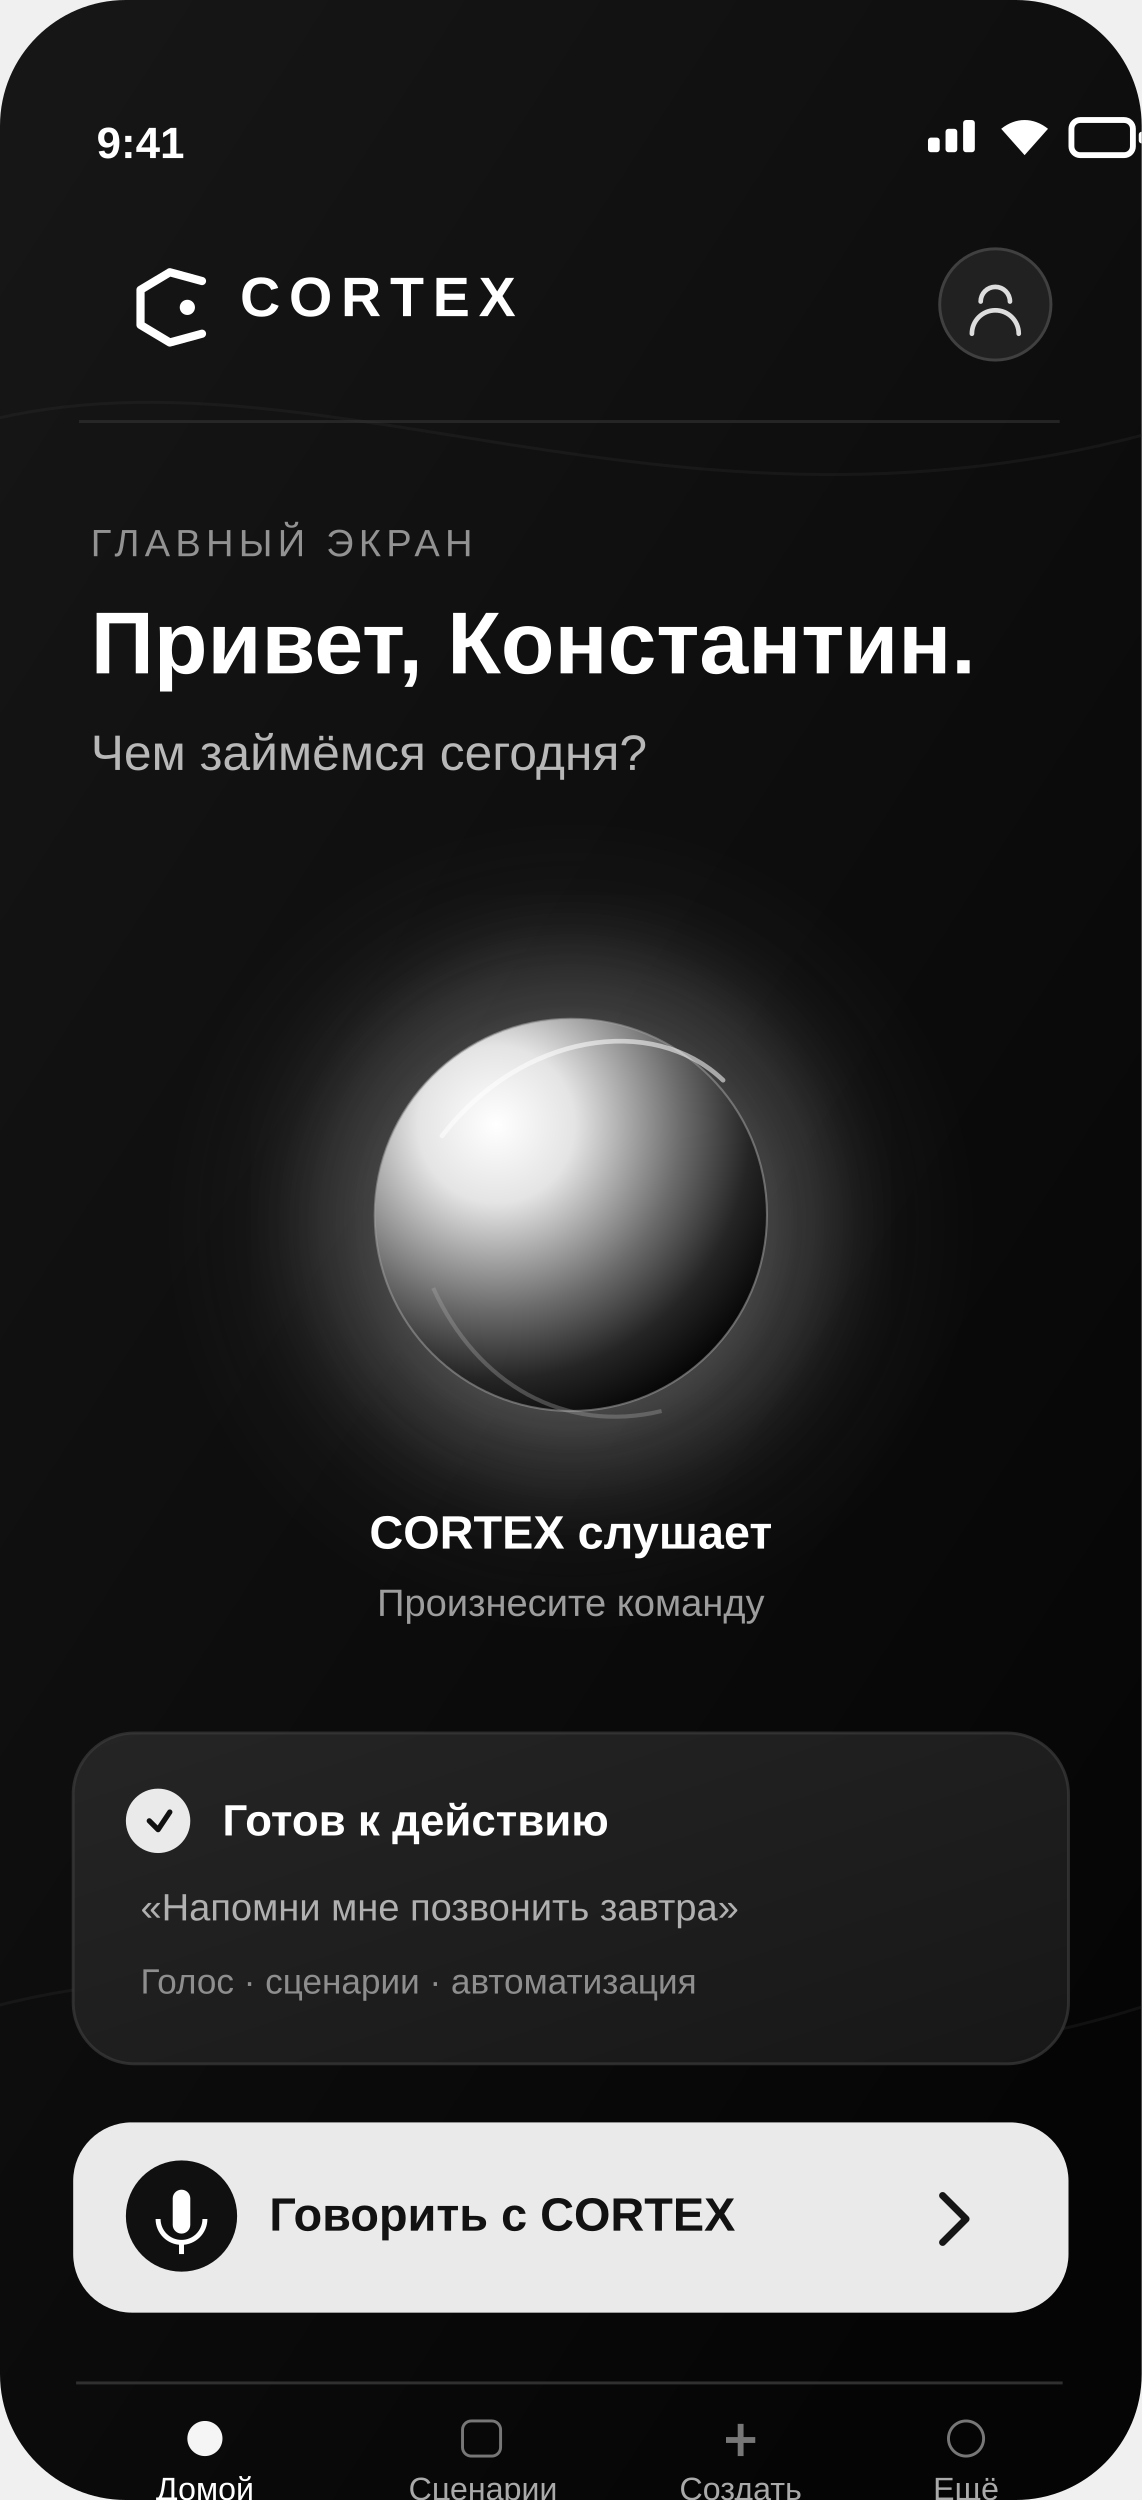
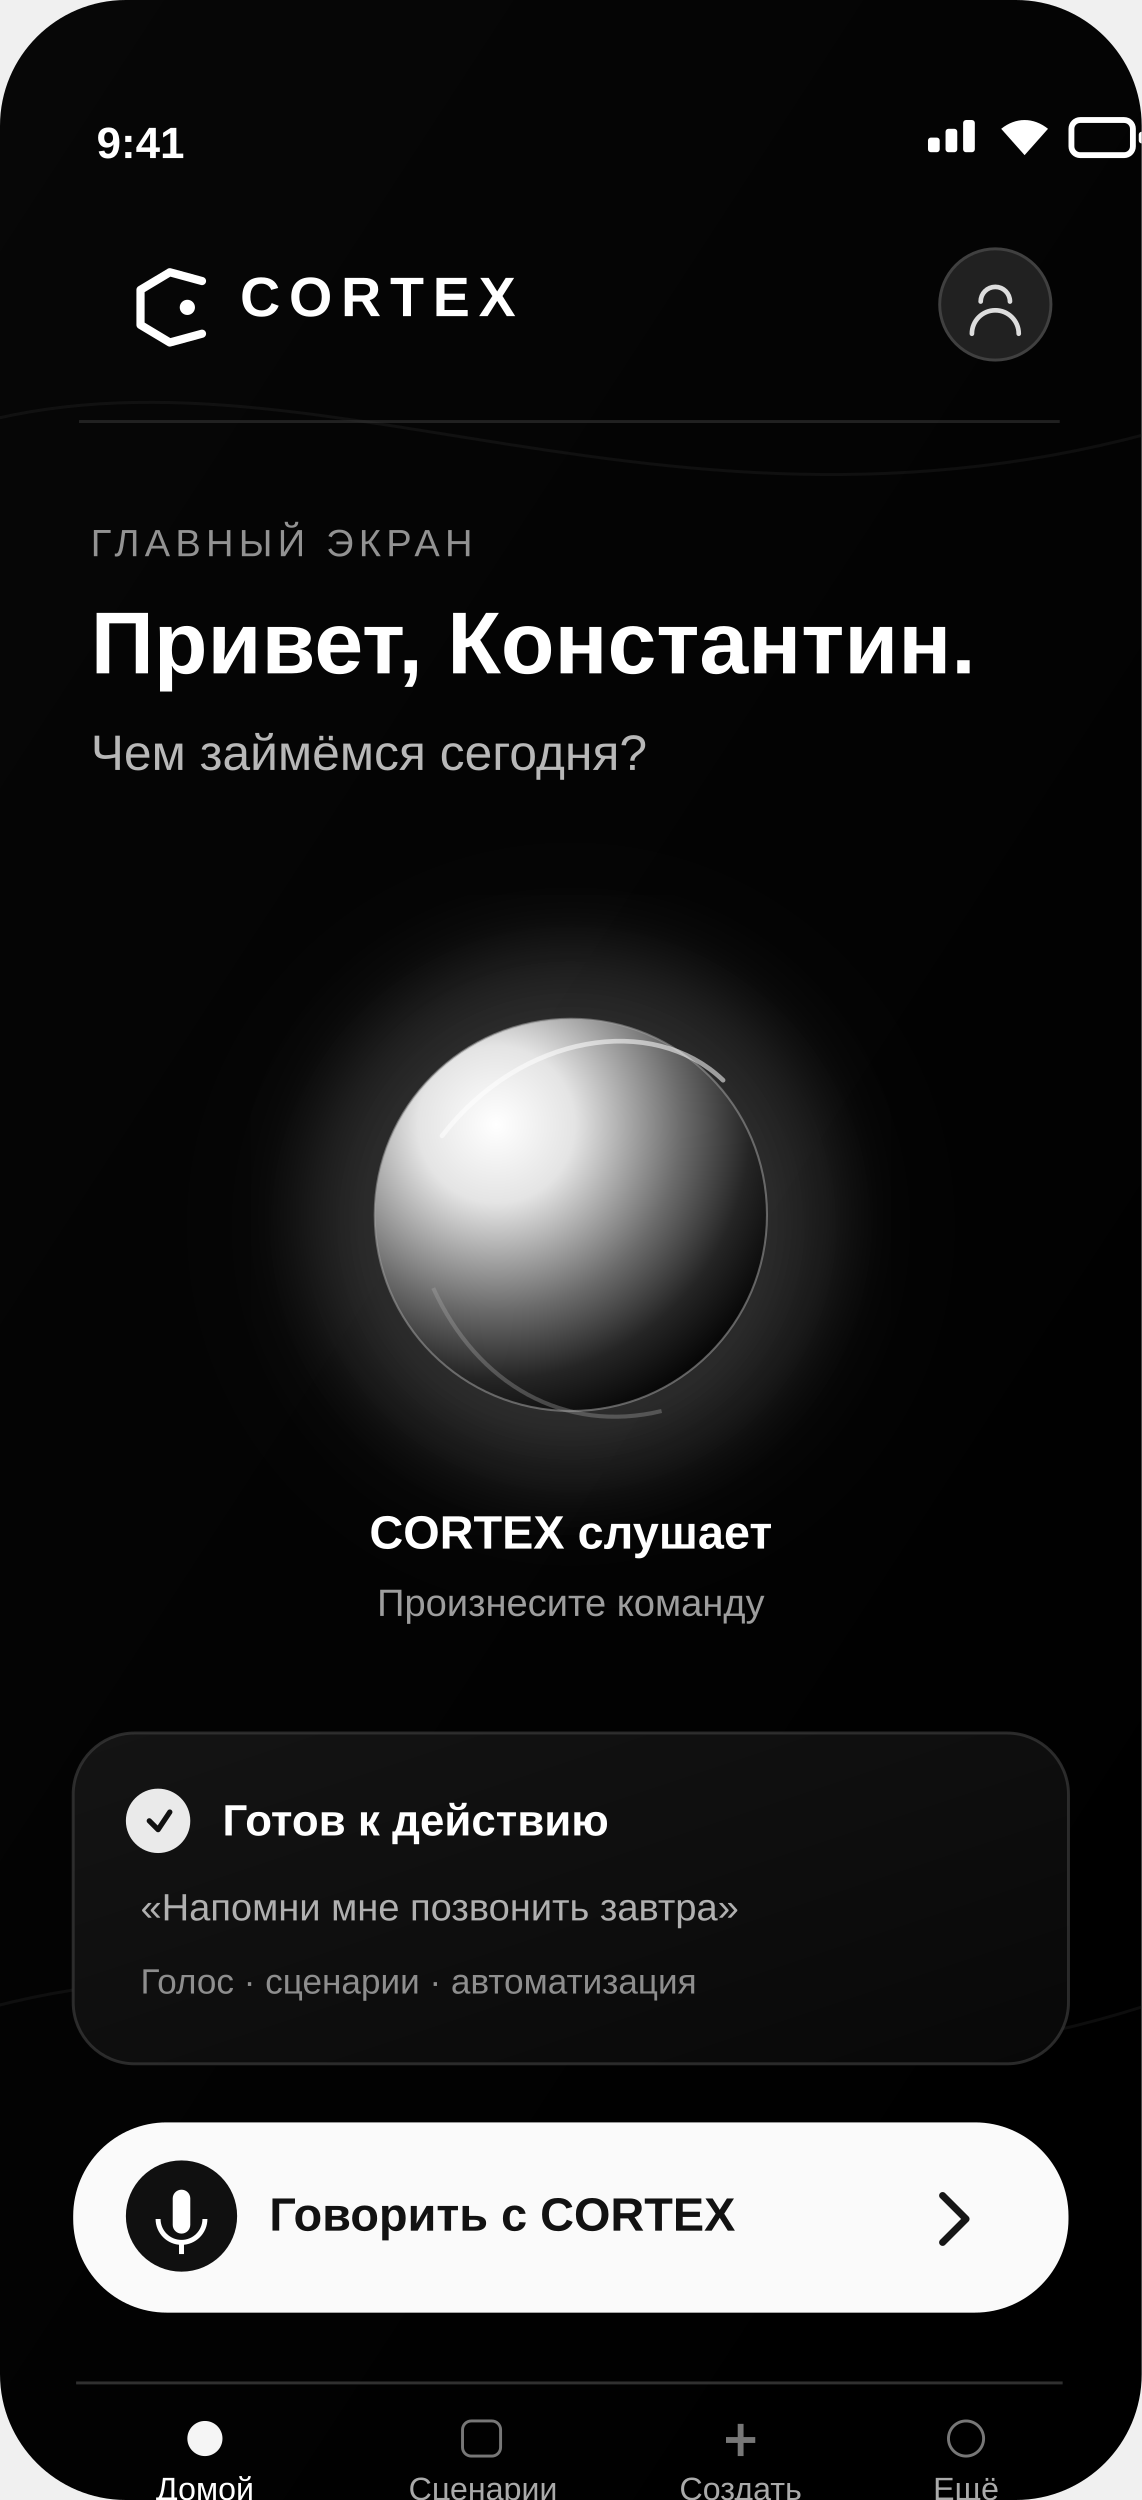
<svg xmlns="http://www.w3.org/2000/svg" viewBox="0 0 390 854" width="390" height="854">
  <defs>
    <linearGradient id="bg" x1="0" y1="0" x2=".7" y2="1">
-       <stop stop-color="#171717" />
-       <stop offset="1" stop-color="#050505" />
+       <stop stop-color="#070707" />
+       <stop offset="1" stop-color="#000000" />
    </linearGradient>
    <radialGradient id="aura">
-       <stop stop-color="#ffffff" stop-opacity=".8" />
-       <stop offset=".25" stop-color="#b7b7b7" stop-opacity=".45" />
-       <stop offset=".55" stop-color="#777" stop-opacity=".14" />
+       <stop stop-color="#ffffff" stop-opacity=".35" />
+       <stop offset=".25" stop-color="#a0a0a0" stop-opacity=".17" />
+       <stop offset=".55" stop-color="#777" stop-opacity=".04" />
      <stop offset="1" stop-color="#555" stop-opacity="0" />
    </radialGradient>
    <radialGradient id="core" cx=".31" cy=".27" r=".8">
      <stop stop-color="#fff" />
      <stop offset=".25" stop-color="#e4e4e4" />
      <stop offset=".59" stop-color="#6b6b6b" />
      <stop offset=".81" stop-color="#252525" />
      <stop offset="1" stop-color="#050505" />
    </radialGradient>
    <linearGradient id="bubble" x1="0" y1="0" x2="1" y2="1">
-       <stop stop-color="#252525" />
-       <stop offset="1" stop-color="#171717" />
+       <stop stop-color="#141414" />
+       <stop offset="1" stop-color="#080808" />
    </linearGradient>
    <filter id="blur">
      <feGaussianBlur stdDeviation="12" />
    </filter>
    <clipPath id="screen">
      <rect width="390" height="854" rx="43" />
    </clipPath>
  </defs>
  <g clip-path="url(#screen)">
    <rect width="390" height="854" fill="url(#bg)" />
    <path d="M-25 150C100 104 231 204 419 140M-18 690C139 640 232 749 417 676" fill="none" stroke="#343434" stroke-opacity=".25" />
    <text x="33" y="54" fill="#fff" font-family="Arial,Helvetica,sans-serif" font-size="15" font-weight="600">9:41</text>
    <g fill="#fff" transform="translate(317 39)">
      <rect x="0" y="8" width="4" height="5" rx="1" />
      <rect x="6" y="5" width="4" height="8" rx="1" />
      <rect x="12" y="2" width="4" height="11" rx="1" />
      <path d="M25 5C30 1 36 1 41 5L33 14Z" />
      <rect x="49" y="2" width="21" height="12" rx="3" fill="none" stroke="#fff" stroke-width="2" />
      <rect x="72" y="6" width="2" height="4" rx="1" />
    </g>
    <path d="M48 99L58 93L69 96M48 99V111L58 117L69 114" fill="none" stroke="#fff" stroke-width="2.8" stroke-linecap="round" stroke-linejoin="round" />
    <circle cx="64" cy="105" r="2.6" fill="#fff" />
    <text x="82" y="108" fill="#fff" font-family="Arial,Helvetica,sans-serif" font-size="19" font-weight="700" letter-spacing="3">CORTEX</text>
    <circle cx="340" cy="104" r="19" fill="#212121" stroke="#404040" />
    <path d="M335 103a5 5 0 0110 0M332 114a8 8 0 0116 0" fill="none" stroke="#ddd" stroke-width="1.6" stroke-linecap="round" />
    <path d="M27 144h335" stroke="#353535" stroke-opacity=".6" />
    <text x="31" y="190" fill="#929292" font-family="Arial,Helvetica,sans-serif" font-size="13" letter-spacing="1.8">ГЛАВНЫЙ ЭКРАН</text>
    <text x="31" y="230" fill="#fff" font-family="Arial,Helvetica,sans-serif" font-size="30" font-weight="600">Привет, Константин.</text>
    <text x="31" y="263" fill="#b8b8b8" font-family="Arial,Helvetica,sans-serif" font-size="17">Чем займёмся сегодня?</text>
    <circle cx="195" cy="419" r="140" fill="url(#aura)" />
    <circle cx="195" cy="415" r="91" fill="#fff" opacity=".13" filter="url(#blur)" />
    <circle cx="195" cy="415" r="67" fill="url(#core)" stroke="#a0a0a0" stroke-opacity=".55" stroke-width=".7" />
    <path d="M151 388c27-35 72-42 96-19" fill="none" stroke="#fff" stroke-opacity=".55" stroke-width="1.6" stroke-linecap="round" />
    <path d="M148 440c15 33 45 50 78 42" fill="none" stroke="#aaa" stroke-opacity=".35" stroke-width="1.4" />
    <text x="195" y="529" fill="#fff" text-anchor="middle" font-family="Arial,Helvetica,sans-serif" font-size="16" font-weight="600">CORTEX слушает</text>
    <text x="195" y="552" fill="#9d9d9d" text-anchor="middle" font-family="Arial,Helvetica,sans-serif" font-size="13">Произнесите команду</text>
    <rect x="25" y="592" width="340" height="113" rx="21" fill="url(#bubble)" stroke="#3b3b3b" stroke-opacity=".7" />
    <circle cx="54" cy="622" r="11" fill="#eaeaea" />
    <path d="M51 622l3 3 4-6" fill="none" stroke="#111" stroke-width="1.8" stroke-linecap="round" stroke-linejoin="round" />
    <text x="76" y="627" fill="#fff" font-family="Arial,Helvetica,sans-serif" font-size="15" font-weight="600">Готов к действию</text>
    <text x="48" y="656" fill="#b0b0b0" font-family="Arial,Helvetica,sans-serif" font-size="13">«Напомни мне позвонить завтра»</text>
    <text x="48" y="681" fill="#8e8e8e" font-family="Arial,Helvetica,sans-serif" font-size="12">Голос · сценарии · автоматизация</text>
-     <rect x="25" y="725" width="340" height="65" rx="20" fill="#eaeaea" />
+     <rect x="25" y="725" width="340" height="65" rx="32" fill="#fafafa" />
    <circle cx="62" cy="757" r="19" fill="#101010" />
    <rect x="59" y="748" width="6" height="15" rx="3" fill="#fff" />
    <path d="M54 758a8 8 0 0016 0" fill="none" stroke="#fff" stroke-width="1.7" />
    <path d="M62 766v4" stroke="#fff" stroke-width="1.7" />
    <text x="92" y="762" fill="#121212" font-family="Arial,Helvetica,sans-serif" font-size="16" font-weight="600">Говорить с CORTEX</text>
    <path d="M322 750l8 8-8 8" fill="none" stroke="#161616" stroke-width="2.4" stroke-linecap="round" stroke-linejoin="round" />
    <path d="M26 814h337" stroke="#303030" />
    <g font-family="Arial,Helvetica,sans-serif" font-size="11" text-anchor="middle">
      <circle cx="70" cy="833" r="6" fill="#f5f5f5" />
      <text x="70" y="854" fill="#fff">Домой</text>
      <rect x="158" y="827" width="13" height="12" rx="3" stroke="#777" fill="none" />
      <text x="165" y="854" fill="#aaa">Сценарии</text>
      <path d="M253 828v11m-5-5.5h10" stroke="#777" stroke-width="2" />
      <text x="253" y="854" fill="#aaa">Создать</text>
      <circle cx="330" cy="833" r="6" stroke="#777" fill="none" />
      <text x="330" y="854" fill="#aaa">Ещё</text>
    </g>
  </g>
</svg>
